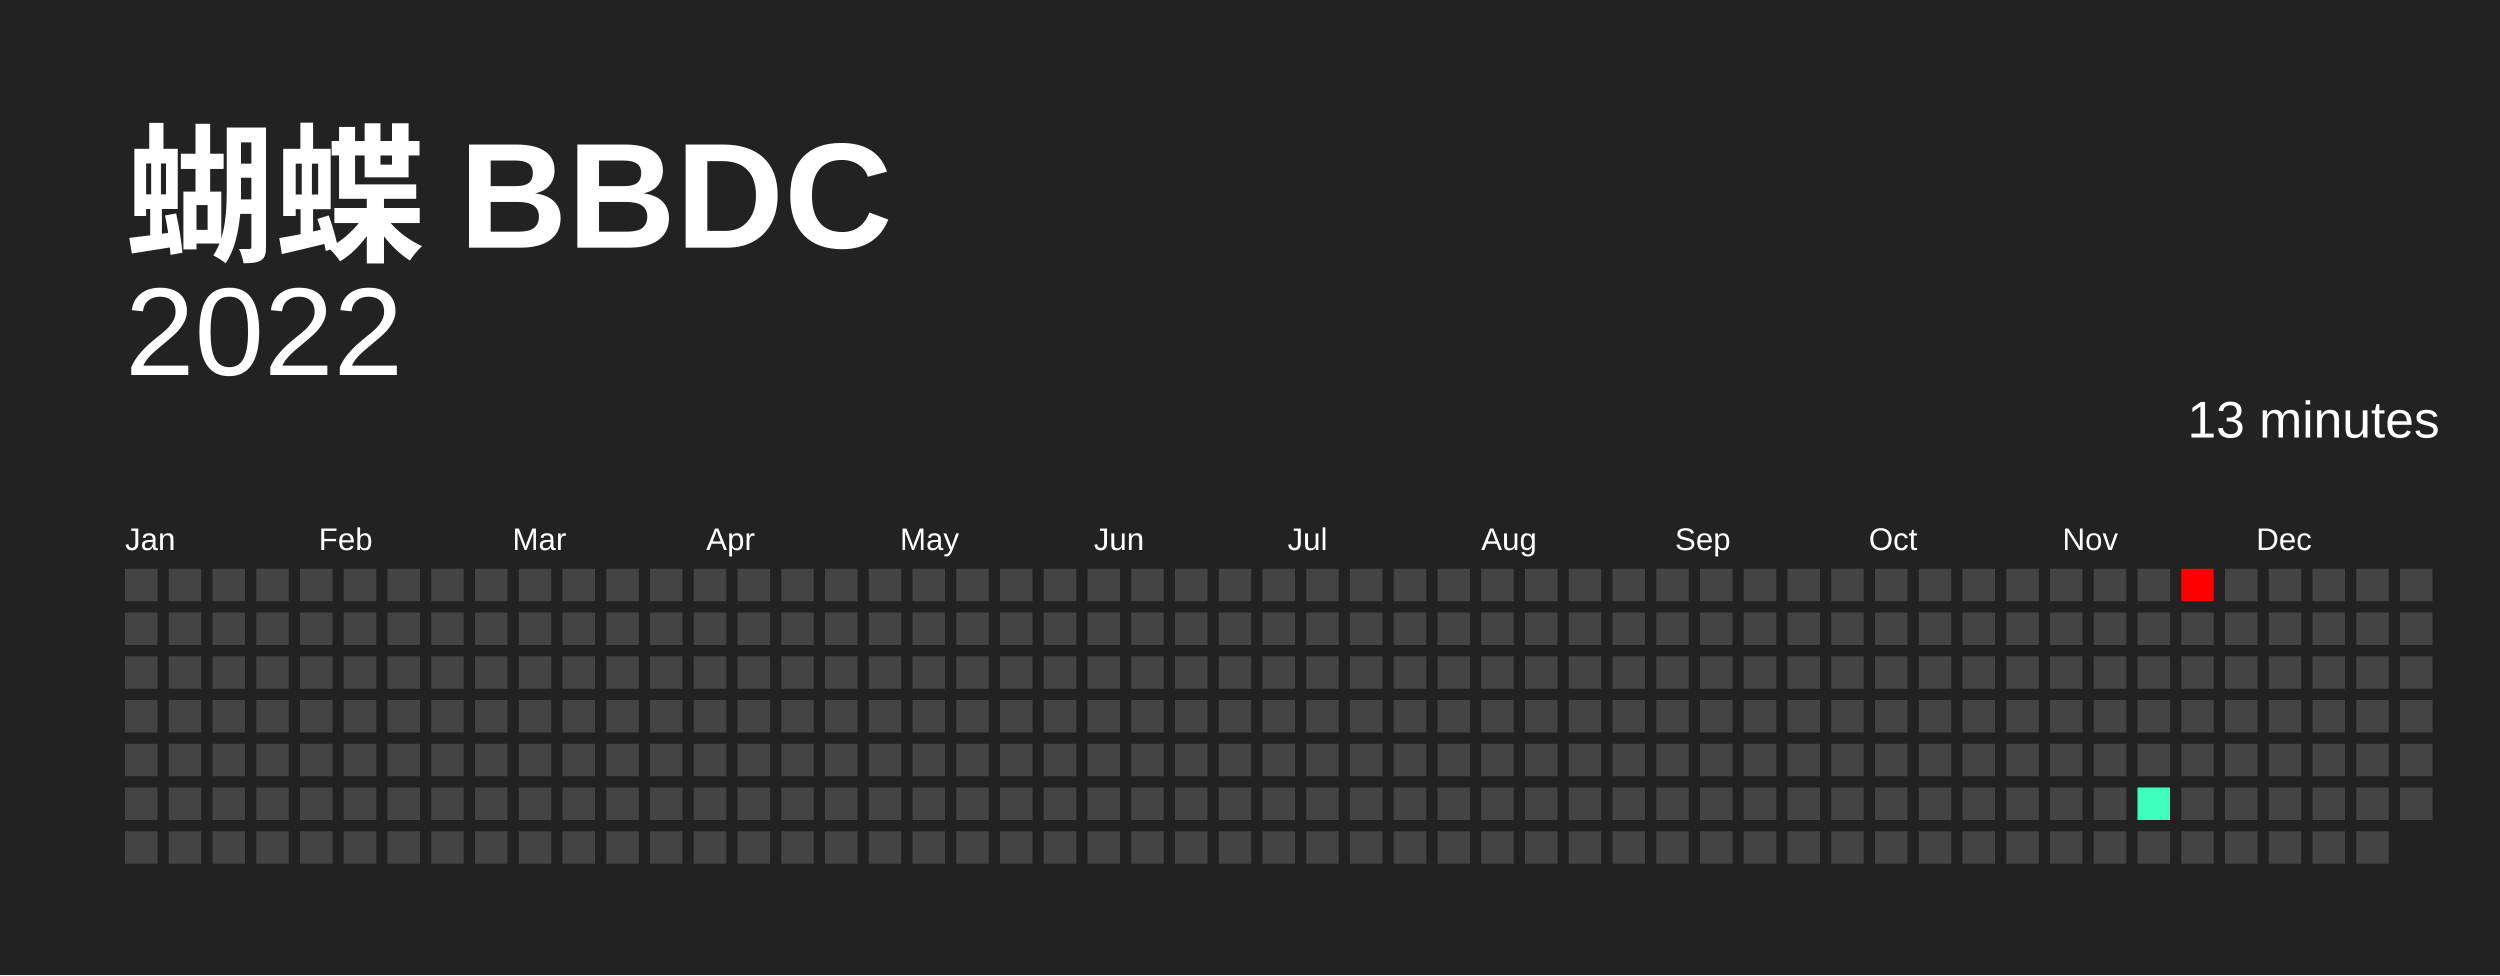
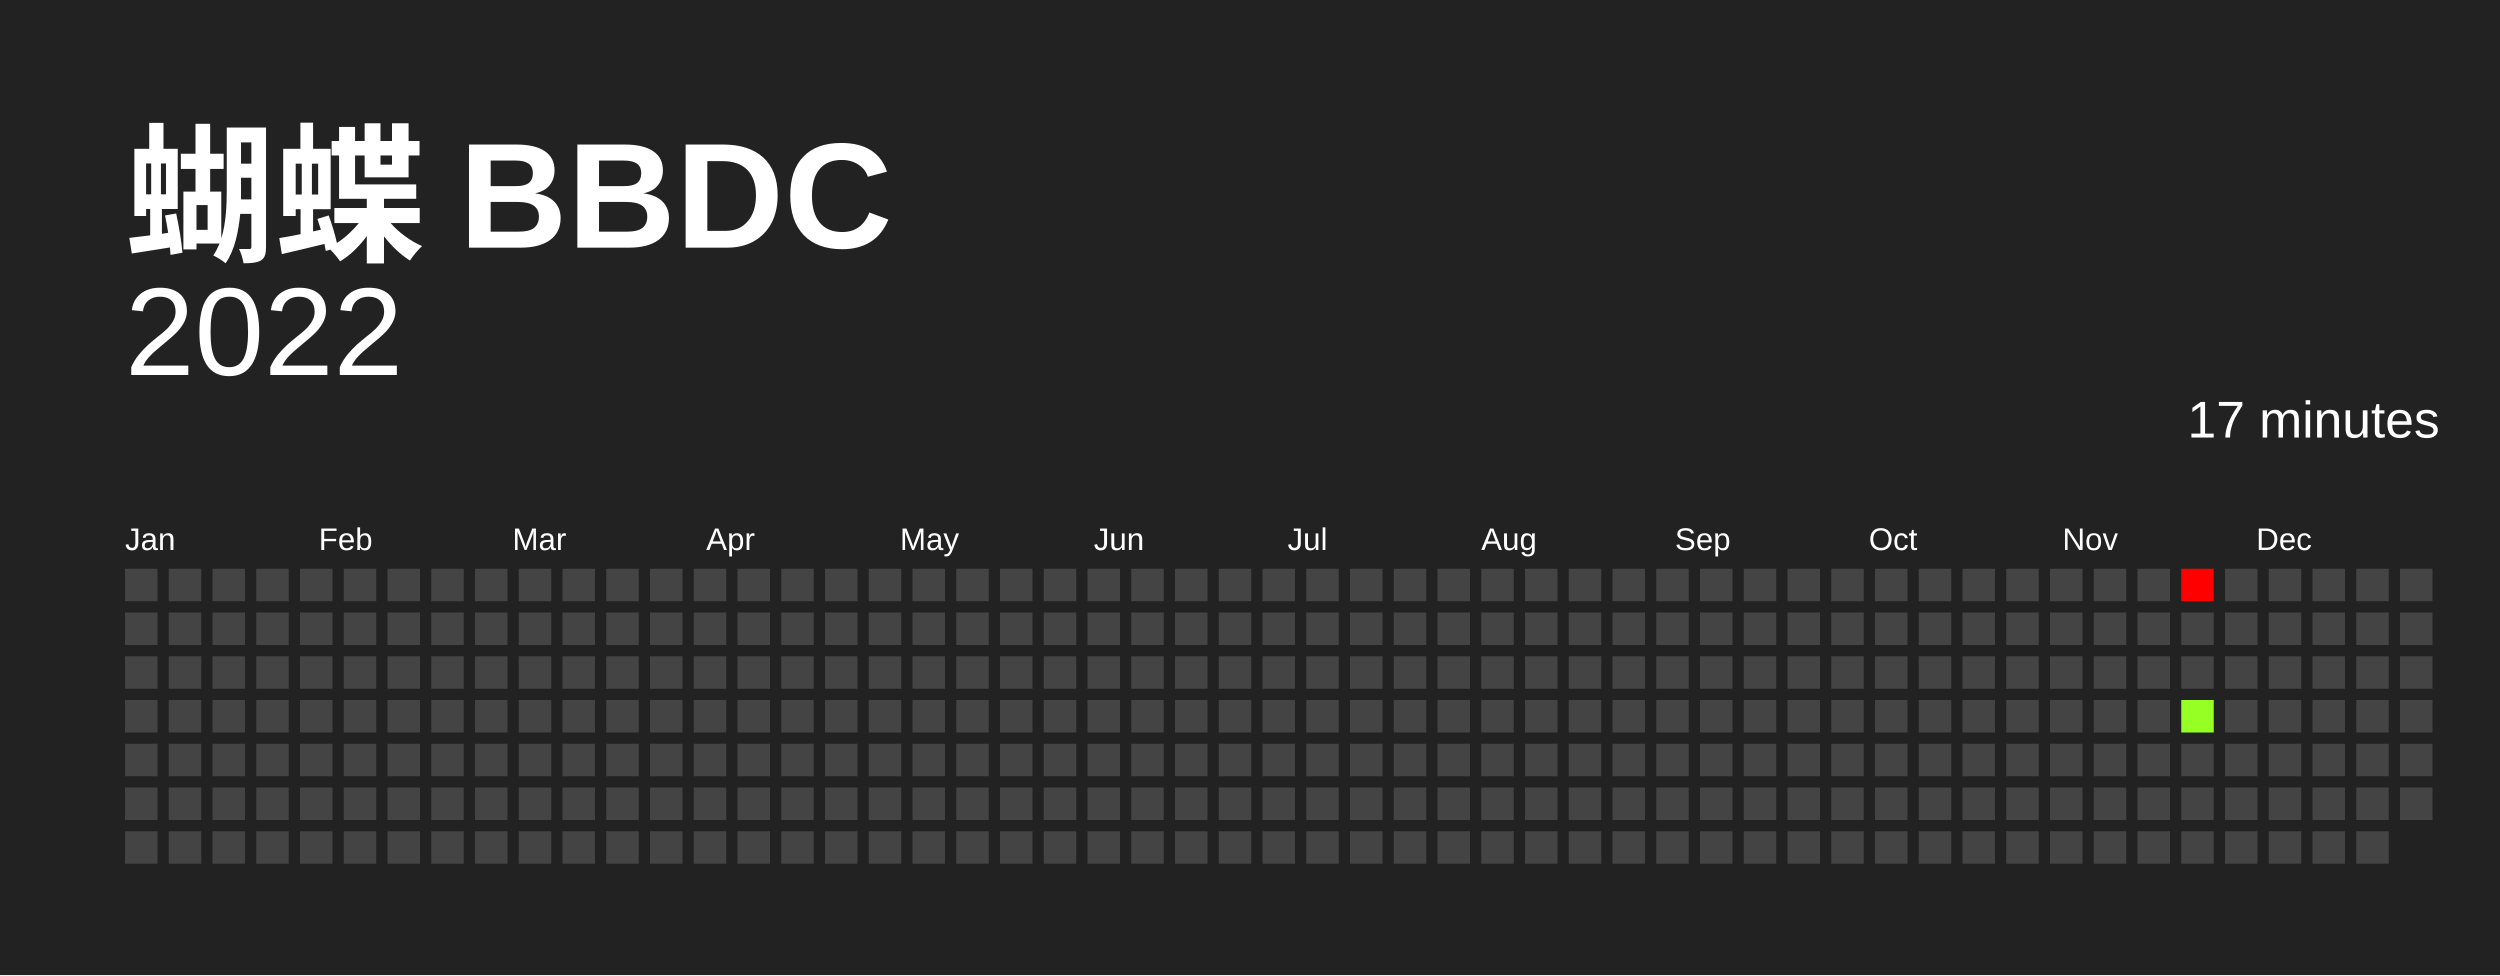
<svg xmlns="http://www.w3.org/2000/svg" baseProfile="full" height="78mm" version="1.1" viewBox="0,0,200,78" width="200mm">
  <defs />
  <rect fill="#222222" height="78" width="200" x="0" y="0" />
  <text fill="#FFFFFF" style="font-size:12px; font-family:Arial; font-weight:bold;" x="10" y="20">蝴蝶 BBDC</text>
  <text alignment-baseline="hanging" fill="#FFFFFF" style="font-size:10.0px; font-family:Arial;" x="10" y="30">2022</text>
-   <text alignment-baseline="hanging" fill="#FFFFFF" style="font-size:4.125px; font-family:Arial;" x="175" y="35">13 minutes</text>
+   <text alignment-baseline="hanging" fill="#FFFFFF" style="font-size:4.125px; font-family:Arial;" x="175" y="35">17 minutes</text>
  <text fill="#FFFFFF" style="font-size:2.5px; font-family:Arial" x="10.0" y="44">Jan</text>
  <text fill="#FFFFFF" style="font-size:2.5px; font-family:Arial" x="25.5" y="44">Feb</text>
  <text fill="#FFFFFF" style="font-size:2.5px; font-family:Arial" x="41.0" y="44">Mar</text>
  <text fill="#FFFFFF" style="font-size:2.5px; font-family:Arial" x="56.5" y="44">Apr</text>
  <text fill="#FFFFFF" style="font-size:2.5px; font-family:Arial" x="72.0" y="44">May</text>
  <text fill="#FFFFFF" style="font-size:2.5px; font-family:Arial" x="87.5" y="44">Jun</text>
  <text fill="#FFFFFF" style="font-size:2.5px; font-family:Arial" x="103.0" y="44">Jul</text>
  <text fill="#FFFFFF" style="font-size:2.5px; font-family:Arial" x="118.5" y="44">Aug</text>
  <text fill="#FFFFFF" style="font-size:2.5px; font-family:Arial" x="134.0" y="44">Sep</text>
  <text fill="#FFFFFF" style="font-size:2.5px; font-family:Arial" x="149.5" y="44">Oct</text>
  <text fill="#FFFFFF" style="font-size:2.5px; font-family:Arial" x="165.0" y="44">Nov</text>
  <text fill="#FFFFFF" style="font-size:2.5px; font-family:Arial" x="180.5" y="44">Dec</text>
  <rect fill="#444444" height="2.6" width="2.6" x="10.0" y="45.5" />
  <rect fill="#444444" height="2.6" width="2.6" x="10.0" y="49.0" />
  <rect fill="#444444" height="2.6" width="2.6" x="10.0" y="52.5" />
  <rect fill="#444444" height="2.6" width="2.6" x="10.0" y="56.0" />
  <rect fill="#444444" height="2.6" width="2.6" x="10.0" y="59.5" />
  <rect fill="#444444" height="2.6" width="2.6" x="10.0" y="63.0" />
  <rect fill="#444444" height="2.6" width="2.6" x="10.0" y="66.5" />
  <rect fill="#444444" height="2.6" width="2.6" x="13.5" y="45.5" />
  <rect fill="#444444" height="2.6" width="2.6" x="13.5" y="49.0" />
  <rect fill="#444444" height="2.6" width="2.6" x="13.5" y="52.5" />
  <rect fill="#444444" height="2.6" width="2.6" x="13.5" y="56.0" />
  <rect fill="#444444" height="2.6" width="2.6" x="13.5" y="59.5" />
  <rect fill="#444444" height="2.6" width="2.6" x="13.5" y="63.0" />
  <rect fill="#444444" height="2.6" width="2.6" x="13.5" y="66.5" />
  <rect fill="#444444" height="2.6" width="2.6" x="17.0" y="45.5" />
  <rect fill="#444444" height="2.6" width="2.6" x="17.0" y="49.0" />
  <rect fill="#444444" height="2.6" width="2.6" x="17.0" y="52.5" />
  <rect fill="#444444" height="2.6" width="2.6" x="17.0" y="56.0" />
  <rect fill="#444444" height="2.6" width="2.6" x="17.0" y="59.5" />
  <rect fill="#444444" height="2.6" width="2.6" x="17.0" y="63.0" />
  <rect fill="#444444" height="2.6" width="2.6" x="17.0" y="66.5" />
  <rect fill="#444444" height="2.6" width="2.6" x="20.5" y="45.5" />
  <rect fill="#444444" height="2.6" width="2.6" x="20.5" y="49.0" />
  <rect fill="#444444" height="2.6" width="2.6" x="20.5" y="52.5" />
  <rect fill="#444444" height="2.6" width="2.6" x="20.5" y="56.0" />
  <rect fill="#444444" height="2.6" width="2.6" x="20.5" y="59.5" />
  <rect fill="#444444" height="2.6" width="2.6" x="20.5" y="63.0" />
  <rect fill="#444444" height="2.6" width="2.6" x="20.5" y="66.5" />
  <rect fill="#444444" height="2.6" width="2.6" x="24.0" y="45.5" />
  <rect fill="#444444" height="2.6" width="2.6" x="24.0" y="49.0" />
  <rect fill="#444444" height="2.6" width="2.6" x="24.0" y="52.5" />
  <rect fill="#444444" height="2.6" width="2.6" x="24.0" y="56.0" />
  <rect fill="#444444" height="2.6" width="2.6" x="24.0" y="59.5" />
  <rect fill="#444444" height="2.6" width="2.6" x="24.0" y="63.0" />
  <rect fill="#444444" height="2.6" width="2.6" x="24.0" y="66.5" />
  <rect fill="#444444" height="2.6" width="2.6" x="27.5" y="45.5" />
  <rect fill="#444444" height="2.6" width="2.6" x="27.5" y="49.0" />
  <rect fill="#444444" height="2.6" width="2.6" x="27.5" y="52.5" />
  <rect fill="#444444" height="2.6" width="2.6" x="27.5" y="56.0" />
  <rect fill="#444444" height="2.6" width="2.6" x="27.5" y="59.5" />
  <rect fill="#444444" height="2.6" width="2.6" x="27.5" y="63.0" />
  <rect fill="#444444" height="2.6" width="2.6" x="27.5" y="66.5" />
  <rect fill="#444444" height="2.6" width="2.6" x="31.0" y="45.5" />
  <rect fill="#444444" height="2.6" width="2.6" x="31.0" y="49.0" />
  <rect fill="#444444" height="2.6" width="2.6" x="31.0" y="52.5" />
  <rect fill="#444444" height="2.6" width="2.6" x="31.0" y="56.0" />
  <rect fill="#444444" height="2.6" width="2.6" x="31.0" y="59.5" />
  <rect fill="#444444" height="2.6" width="2.6" x="31.0" y="63.0" />
  <rect fill="#444444" height="2.6" width="2.6" x="31.0" y="66.5" />
  <rect fill="#444444" height="2.6" width="2.6" x="34.5" y="45.5" />
  <rect fill="#444444" height="2.6" width="2.6" x="34.5" y="49.0" />
  <rect fill="#444444" height="2.6" width="2.6" x="34.5" y="52.5" />
  <rect fill="#444444" height="2.6" width="2.6" x="34.5" y="56.0" />
  <rect fill="#444444" height="2.6" width="2.6" x="34.5" y="59.5" />
  <rect fill="#444444" height="2.6" width="2.6" x="34.5" y="63.0" />
  <rect fill="#444444" height="2.6" width="2.6" x="34.5" y="66.5" />
  <rect fill="#444444" height="2.6" width="2.6" x="38.0" y="45.5" />
  <rect fill="#444444" height="2.6" width="2.6" x="38.0" y="49.0" />
  <rect fill="#444444" height="2.6" width="2.6" x="38.0" y="52.5" />
  <rect fill="#444444" height="2.6" width="2.6" x="38.0" y="56.0" />
  <rect fill="#444444" height="2.6" width="2.6" x="38.0" y="59.5" />
  <rect fill="#444444" height="2.6" width="2.6" x="38.0" y="63.0" />
  <rect fill="#444444" height="2.6" width="2.6" x="38.0" y="66.5" />
  <rect fill="#444444" height="2.6" width="2.6" x="41.5" y="45.5" />
  <rect fill="#444444" height="2.6" width="2.6" x="41.5" y="49.0" />
  <rect fill="#444444" height="2.6" width="2.6" x="41.5" y="52.5" />
  <rect fill="#444444" height="2.6" width="2.6" x="41.5" y="56.0" />
  <rect fill="#444444" height="2.6" width="2.6" x="41.5" y="59.5" />
  <rect fill="#444444" height="2.6" width="2.6" x="41.5" y="63.0" />
  <rect fill="#444444" height="2.6" width="2.6" x="41.5" y="66.5" />
  <rect fill="#444444" height="2.6" width="2.6" x="45.0" y="45.5" />
  <rect fill="#444444" height="2.6" width="2.6" x="45.0" y="49.0" />
  <rect fill="#444444" height="2.6" width="2.6" x="45.0" y="52.5" />
  <rect fill="#444444" height="2.6" width="2.6" x="45.0" y="56.0" />
  <rect fill="#444444" height="2.6" width="2.6" x="45.0" y="59.5" />
  <rect fill="#444444" height="2.6" width="2.6" x="45.0" y="63.0" />
  <rect fill="#444444" height="2.6" width="2.6" x="45.0" y="66.5" />
  <rect fill="#444444" height="2.6" width="2.6" x="48.5" y="45.5" />
  <rect fill="#444444" height="2.6" width="2.6" x="48.5" y="49.0" />
  <rect fill="#444444" height="2.6" width="2.6" x="48.5" y="52.5" />
  <rect fill="#444444" height="2.6" width="2.6" x="48.5" y="56.0" />
  <rect fill="#444444" height="2.6" width="2.6" x="48.5" y="59.5" />
  <rect fill="#444444" height="2.6" width="2.6" x="48.5" y="63.0" />
  <rect fill="#444444" height="2.6" width="2.6" x="48.5" y="66.5" />
  <rect fill="#444444" height="2.6" width="2.6" x="52.0" y="45.5" />
  <rect fill="#444444" height="2.6" width="2.6" x="52.0" y="49.0" />
  <rect fill="#444444" height="2.6" width="2.6" x="52.0" y="52.5" />
  <rect fill="#444444" height="2.6" width="2.6" x="52.0" y="56.0" />
  <rect fill="#444444" height="2.6" width="2.6" x="52.0" y="59.5" />
  <rect fill="#444444" height="2.6" width="2.6" x="52.0" y="63.0" />
  <rect fill="#444444" height="2.6" width="2.6" x="52.0" y="66.5" />
  <rect fill="#444444" height="2.6" width="2.6" x="55.5" y="45.5" />
  <rect fill="#444444" height="2.6" width="2.6" x="55.5" y="49.0" />
  <rect fill="#444444" height="2.6" width="2.6" x="55.5" y="52.5" />
  <rect fill="#444444" height="2.6" width="2.6" x="55.5" y="56.0" />
  <rect fill="#444444" height="2.6" width="2.6" x="55.5" y="59.5" />
  <rect fill="#444444" height="2.6" width="2.6" x="55.5" y="63.0" />
  <rect fill="#444444" height="2.6" width="2.6" x="55.5" y="66.5" />
  <rect fill="#444444" height="2.6" width="2.6" x="59.0" y="45.5" />
  <rect fill="#444444" height="2.6" width="2.6" x="59.0" y="49.0" />
  <rect fill="#444444" height="2.6" width="2.6" x="59.0" y="52.5" />
  <rect fill="#444444" height="2.6" width="2.6" x="59.0" y="56.0" />
  <rect fill="#444444" height="2.6" width="2.6" x="59.0" y="59.5" />
  <rect fill="#444444" height="2.6" width="2.6" x="59.0" y="63.0" />
  <rect fill="#444444" height="2.6" width="2.6" x="59.0" y="66.5" />
  <rect fill="#444444" height="2.6" width="2.6" x="62.5" y="45.5" />
  <rect fill="#444444" height="2.6" width="2.6" x="62.5" y="49.0" />
  <rect fill="#444444" height="2.6" width="2.6" x="62.5" y="52.5" />
  <rect fill="#444444" height="2.6" width="2.6" x="62.5" y="56.0" />
  <rect fill="#444444" height="2.6" width="2.6" x="62.5" y="59.5" />
  <rect fill="#444444" height="2.6" width="2.6" x="62.5" y="63.0" />
  <rect fill="#444444" height="2.6" width="2.6" x="62.5" y="66.5" />
  <rect fill="#444444" height="2.6" width="2.6" x="66.0" y="45.5" />
  <rect fill="#444444" height="2.6" width="2.6" x="66.0" y="49.0" />
  <rect fill="#444444" height="2.6" width="2.6" x="66.0" y="52.5" />
  <rect fill="#444444" height="2.6" width="2.6" x="66.0" y="56.0" />
  <rect fill="#444444" height="2.6" width="2.6" x="66.0" y="59.5" />
  <rect fill="#444444" height="2.6" width="2.6" x="66.0" y="63.0" />
  <rect fill="#444444" height="2.6" width="2.6" x="66.0" y="66.5" />
  <rect fill="#444444" height="2.6" width="2.6" x="69.5" y="45.5" />
  <rect fill="#444444" height="2.6" width="2.6" x="69.5" y="49.0" />
  <rect fill="#444444" height="2.6" width="2.6" x="69.5" y="52.5" />
  <rect fill="#444444" height="2.6" width="2.6" x="69.5" y="56.0" />
  <rect fill="#444444" height="2.6" width="2.6" x="69.5" y="59.5" />
  <rect fill="#444444" height="2.6" width="2.6" x="69.5" y="63.0" />
  <rect fill="#444444" height="2.6" width="2.6" x="69.5" y="66.5" />
  <rect fill="#444444" height="2.6" width="2.6" x="73.0" y="45.5" />
  <rect fill="#444444" height="2.6" width="2.6" x="73.0" y="49.0" />
  <rect fill="#444444" height="2.6" width="2.6" x="73.0" y="52.5" />
  <rect fill="#444444" height="2.6" width="2.6" x="73.0" y="56.0" />
  <rect fill="#444444" height="2.6" width="2.6" x="73.0" y="59.5" />
  <rect fill="#444444" height="2.6" width="2.6" x="73.0" y="63.0" />
  <rect fill="#444444" height="2.6" width="2.6" x="73.0" y="66.5" />
  <rect fill="#444444" height="2.6" width="2.6" x="76.5" y="45.5" />
  <rect fill="#444444" height="2.6" width="2.6" x="76.5" y="49.0" />
  <rect fill="#444444" height="2.6" width="2.6" x="76.5" y="52.5" />
  <rect fill="#444444" height="2.6" width="2.6" x="76.5" y="56.0" />
  <rect fill="#444444" height="2.6" width="2.6" x="76.5" y="59.5" />
  <rect fill="#444444" height="2.6" width="2.6" x="76.5" y="63.0" />
  <rect fill="#444444" height="2.6" width="2.6" x="76.5" y="66.5" />
  <rect fill="#444444" height="2.6" width="2.6" x="80.0" y="45.5" />
  <rect fill="#444444" height="2.6" width="2.6" x="80.0" y="49.0" />
  <rect fill="#444444" height="2.6" width="2.6" x="80.0" y="52.5" />
  <rect fill="#444444" height="2.6" width="2.6" x="80.0" y="56.0" />
  <rect fill="#444444" height="2.6" width="2.6" x="80.0" y="59.5" />
  <rect fill="#444444" height="2.6" width="2.6" x="80.0" y="63.0" />
  <rect fill="#444444" height="2.6" width="2.6" x="80.0" y="66.5" />
  <rect fill="#444444" height="2.6" width="2.6" x="83.5" y="45.5" />
  <rect fill="#444444" height="2.6" width="2.6" x="83.5" y="49.0" />
  <rect fill="#444444" height="2.6" width="2.6" x="83.5" y="52.5" />
  <rect fill="#444444" height="2.6" width="2.6" x="83.5" y="56.0" />
  <rect fill="#444444" height="2.6" width="2.6" x="83.5" y="59.5" />
  <rect fill="#444444" height="2.6" width="2.6" x="83.5" y="63.0" />
  <rect fill="#444444" height="2.6" width="2.6" x="83.5" y="66.5" />
  <rect fill="#444444" height="2.6" width="2.6" x="87.0" y="45.5" />
  <rect fill="#444444" height="2.6" width="2.6" x="87.0" y="49.0" />
  <rect fill="#444444" height="2.6" width="2.6" x="87.0" y="52.5" />
  <rect fill="#444444" height="2.6" width="2.6" x="87.0" y="56.0" />
  <rect fill="#444444" height="2.6" width="2.6" x="87.0" y="59.5" />
  <rect fill="#444444" height="2.6" width="2.6" x="87.0" y="63.0" />
  <rect fill="#444444" height="2.6" width="2.6" x="87.0" y="66.5" />
  <rect fill="#444444" height="2.6" width="2.6" x="90.5" y="45.5" />
  <rect fill="#444444" height="2.6" width="2.6" x="90.5" y="49.0" />
  <rect fill="#444444" height="2.6" width="2.6" x="90.5" y="52.5" />
  <rect fill="#444444" height="2.6" width="2.6" x="90.5" y="56.0" />
  <rect fill="#444444" height="2.6" width="2.6" x="90.5" y="59.5" />
  <rect fill="#444444" height="2.6" width="2.6" x="90.5" y="63.0" />
  <rect fill="#444444" height="2.6" width="2.6" x="90.5" y="66.5" />
  <rect fill="#444444" height="2.6" width="2.6" x="94.0" y="45.5" />
  <rect fill="#444444" height="2.6" width="2.6" x="94.0" y="49.0" />
  <rect fill="#444444" height="2.6" width="2.6" x="94.0" y="52.5" />
  <rect fill="#444444" height="2.6" width="2.6" x="94.0" y="56.0" />
  <rect fill="#444444" height="2.6" width="2.6" x="94.0" y="59.5" />
  <rect fill="#444444" height="2.6" width="2.6" x="94.0" y="63.0" />
  <rect fill="#444444" height="2.6" width="2.6" x="94.0" y="66.5" />
  <rect fill="#444444" height="2.6" width="2.6" x="97.5" y="45.5" />
  <rect fill="#444444" height="2.6" width="2.6" x="97.5" y="49.0" />
  <rect fill="#444444" height="2.6" width="2.6" x="97.5" y="52.5" />
  <rect fill="#444444" height="2.6" width="2.6" x="97.5" y="56.0" />
  <rect fill="#444444" height="2.6" width="2.6" x="97.5" y="59.5" />
  <rect fill="#444444" height="2.6" width="2.6" x="97.5" y="63.0" />
  <rect fill="#444444" height="2.6" width="2.6" x="97.5" y="66.5" />
  <rect fill="#444444" height="2.6" width="2.6" x="101.0" y="45.5" />
  <rect fill="#444444" height="2.6" width="2.6" x="101.0" y="49.0" />
  <rect fill="#444444" height="2.6" width="2.6" x="101.0" y="52.5" />
  <rect fill="#444444" height="2.6" width="2.6" x="101.0" y="56.0" />
  <rect fill="#444444" height="2.6" width="2.6" x="101.0" y="59.5" />
  <rect fill="#444444" height="2.6" width="2.6" x="101.0" y="63.0" />
  <rect fill="#444444" height="2.6" width="2.6" x="101.0" y="66.5" />
  <rect fill="#444444" height="2.6" width="2.6" x="104.5" y="45.5" />
  <rect fill="#444444" height="2.6" width="2.6" x="104.5" y="49.0" />
  <rect fill="#444444" height="2.6" width="2.6" x="104.5" y="52.5" />
  <rect fill="#444444" height="2.6" width="2.6" x="104.5" y="56.0" />
  <rect fill="#444444" height="2.6" width="2.6" x="104.5" y="59.5" />
  <rect fill="#444444" height="2.6" width="2.6" x="104.5" y="63.0" />
  <rect fill="#444444" height="2.6" width="2.6" x="104.5" y="66.5" />
  <rect fill="#444444" height="2.6" width="2.6" x="108.0" y="45.5" />
  <rect fill="#444444" height="2.6" width="2.6" x="108.0" y="49.0" />
  <rect fill="#444444" height="2.6" width="2.6" x="108.0" y="52.5" />
  <rect fill="#444444" height="2.6" width="2.6" x="108.0" y="56.0" />
  <rect fill="#444444" height="2.6" width="2.6" x="108.0" y="59.5" />
  <rect fill="#444444" height="2.6" width="2.6" x="108.0" y="63.0" />
  <rect fill="#444444" height="2.6" width="2.6" x="108.0" y="66.5" />
  <rect fill="#444444" height="2.6" width="2.6" x="111.5" y="45.5" />
  <rect fill="#444444" height="2.6" width="2.6" x="111.5" y="49.0" />
  <rect fill="#444444" height="2.6" width="2.6" x="111.5" y="52.5" />
  <rect fill="#444444" height="2.6" width="2.6" x="111.5" y="56.0" />
  <rect fill="#444444" height="2.6" width="2.6" x="111.5" y="59.5" />
  <rect fill="#444444" height="2.6" width="2.6" x="111.5" y="63.0" />
  <rect fill="#444444" height="2.6" width="2.6" x="111.5" y="66.5" />
  <rect fill="#444444" height="2.6" width="2.6" x="115.0" y="45.5" />
  <rect fill="#444444" height="2.6" width="2.6" x="115.0" y="49.0" />
  <rect fill="#444444" height="2.6" width="2.6" x="115.0" y="52.5" />
  <rect fill="#444444" height="2.6" width="2.6" x="115.0" y="56.0" />
  <rect fill="#444444" height="2.6" width="2.6" x="115.0" y="59.5" />
  <rect fill="#444444" height="2.6" width="2.6" x="115.0" y="63.0" />
  <rect fill="#444444" height="2.6" width="2.6" x="115.0" y="66.5" />
  <rect fill="#444444" height="2.6" width="2.6" x="118.5" y="45.5" />
  <rect fill="#444444" height="2.6" width="2.6" x="118.5" y="49.0" />
  <rect fill="#444444" height="2.6" width="2.6" x="118.5" y="52.5" />
  <rect fill="#444444" height="2.6" width="2.6" x="118.5" y="56.0" />
  <rect fill="#444444" height="2.6" width="2.6" x="118.5" y="59.5" />
  <rect fill="#444444" height="2.6" width="2.6" x="118.5" y="63.0" />
  <rect fill="#444444" height="2.6" width="2.6" x="118.5" y="66.5" />
  <rect fill="#444444" height="2.6" width="2.6" x="122.0" y="45.5" />
  <rect fill="#444444" height="2.6" width="2.6" x="122.0" y="49.0" />
  <rect fill="#444444" height="2.6" width="2.6" x="122.0" y="52.5" />
  <rect fill="#444444" height="2.6" width="2.6" x="122.0" y="56.0" />
  <rect fill="#444444" height="2.6" width="2.6" x="122.0" y="59.5" />
  <rect fill="#444444" height="2.6" width="2.6" x="122.0" y="63.0" />
  <rect fill="#444444" height="2.6" width="2.6" x="122.0" y="66.5" />
  <rect fill="#444444" height="2.6" width="2.6" x="125.5" y="45.5" />
  <rect fill="#444444" height="2.6" width="2.6" x="125.5" y="49.0" />
  <rect fill="#444444" height="2.6" width="2.6" x="125.5" y="52.5" />
  <rect fill="#444444" height="2.6" width="2.6" x="125.5" y="56.0" />
  <rect fill="#444444" height="2.6" width="2.6" x="125.5" y="59.5" />
  <rect fill="#444444" height="2.6" width="2.6" x="125.5" y="63.0" />
  <rect fill="#444444" height="2.6" width="2.6" x="125.5" y="66.5" />
  <rect fill="#444444" height="2.6" width="2.6" x="129.0" y="45.5" />
  <rect fill="#444444" height="2.6" width="2.6" x="129.0" y="49.0" />
  <rect fill="#444444" height="2.6" width="2.6" x="129.0" y="52.5" />
  <rect fill="#444444" height="2.6" width="2.6" x="129.0" y="56.0" />
  <rect fill="#444444" height="2.6" width="2.6" x="129.0" y="59.5" />
  <rect fill="#444444" height="2.6" width="2.6" x="129.0" y="63.0" />
  <rect fill="#444444" height="2.6" width="2.6" x="129.0" y="66.5" />
  <rect fill="#444444" height="2.6" width="2.6" x="132.5" y="45.5" />
  <rect fill="#444444" height="2.6" width="2.6" x="132.5" y="49.0" />
  <rect fill="#444444" height="2.6" width="2.6" x="132.5" y="52.5" />
  <rect fill="#444444" height="2.6" width="2.6" x="132.5" y="56.0" />
  <rect fill="#444444" height="2.6" width="2.6" x="132.5" y="59.5" />
  <rect fill="#444444" height="2.6" width="2.6" x="132.5" y="63.0" />
  <rect fill="#444444" height="2.6" width="2.6" x="132.5" y="66.5" />
  <rect fill="#444444" height="2.6" width="2.6" x="136.0" y="45.5" />
  <rect fill="#444444" height="2.6" width="2.6" x="136.0" y="49.0" />
  <rect fill="#444444" height="2.6" width="2.6" x="136.0" y="52.5" />
  <rect fill="#444444" height="2.6" width="2.6" x="136.0" y="56.0" />
  <rect fill="#444444" height="2.6" width="2.6" x="136.0" y="59.5" />
  <rect fill="#444444" height="2.6" width="2.6" x="136.0" y="63.0" />
  <rect fill="#444444" height="2.6" width="2.6" x="136.0" y="66.5" />
  <rect fill="#444444" height="2.6" width="2.6" x="139.5" y="45.5" />
  <rect fill="#444444" height="2.6" width="2.6" x="139.5" y="49.0" />
  <rect fill="#444444" height="2.6" width="2.6" x="139.5" y="52.5" />
  <rect fill="#444444" height="2.6" width="2.6" x="139.5" y="56.0" />
  <rect fill="#444444" height="2.6" width="2.6" x="139.5" y="59.5" />
  <rect fill="#444444" height="2.6" width="2.6" x="139.5" y="63.0" />
  <rect fill="#444444" height="2.6" width="2.6" x="139.5" y="66.5" />
  <rect fill="#444444" height="2.6" width="2.6" x="143.0" y="45.5" />
  <rect fill="#444444" height="2.6" width="2.6" x="143.0" y="49.0" />
  <rect fill="#444444" height="2.6" width="2.6" x="143.0" y="52.5" />
  <rect fill="#444444" height="2.6" width="2.6" x="143.0" y="56.0" />
  <rect fill="#444444" height="2.6" width="2.6" x="143.0" y="59.5" />
  <rect fill="#444444" height="2.6" width="2.6" x="143.0" y="63.0" />
  <rect fill="#444444" height="2.6" width="2.6" x="143.0" y="66.5" />
  <rect fill="#444444" height="2.6" width="2.6" x="146.5" y="45.5" />
  <rect fill="#444444" height="2.6" width="2.6" x="146.5" y="49.0" />
  <rect fill="#444444" height="2.6" width="2.6" x="146.5" y="52.5" />
  <rect fill="#444444" height="2.6" width="2.6" x="146.5" y="56.0" />
  <rect fill="#444444" height="2.6" width="2.6" x="146.5" y="59.5" />
  <rect fill="#444444" height="2.6" width="2.6" x="146.5" y="63.0" />
  <rect fill="#444444" height="2.6" width="2.6" x="146.5" y="66.5" />
  <rect fill="#444444" height="2.6" width="2.6" x="150.0" y="45.5" />
  <rect fill="#444444" height="2.6" width="2.6" x="150.0" y="49.0" />
  <rect fill="#444444" height="2.6" width="2.6" x="150.0" y="52.5" />
  <rect fill="#444444" height="2.6" width="2.6" x="150.0" y="56.0" />
  <rect fill="#444444" height="2.6" width="2.6" x="150.0" y="59.5" />
  <rect fill="#444444" height="2.6" width="2.6" x="150.0" y="63.0" />
  <rect fill="#444444" height="2.6" width="2.6" x="150.0" y="66.5" />
  <rect fill="#444444" height="2.6" width="2.6" x="153.5" y="45.5" />
  <rect fill="#444444" height="2.6" width="2.6" x="153.5" y="49.0" />
  <rect fill="#444444" height="2.6" width="2.6" x="153.5" y="52.5" />
  <rect fill="#444444" height="2.6" width="2.6" x="153.5" y="56.0" />
  <rect fill="#444444" height="2.6" width="2.6" x="153.5" y="59.5" />
  <rect fill="#444444" height="2.6" width="2.6" x="153.5" y="63.0" />
  <rect fill="#444444" height="2.6" width="2.6" x="153.5" y="66.5" />
  <rect fill="#444444" height="2.6" width="2.6" x="157.0" y="45.5" />
  <rect fill="#444444" height="2.6" width="2.6" x="157.0" y="49.0" />
  <rect fill="#444444" height="2.6" width="2.6" x="157.0" y="52.5" />
  <rect fill="#444444" height="2.6" width="2.6" x="157.0" y="56.0" />
  <rect fill="#444444" height="2.6" width="2.6" x="157.0" y="59.5" />
  <rect fill="#444444" height="2.6" width="2.6" x="157.0" y="63.0" />
  <rect fill="#444444" height="2.6" width="2.6" x="157.0" y="66.5" />
  <rect fill="#444444" height="2.6" width="2.6" x="160.5" y="45.5" />
  <rect fill="#444444" height="2.6" width="2.6" x="160.5" y="49.0" />
  <rect fill="#444444" height="2.6" width="2.6" x="160.5" y="52.5" />
  <rect fill="#444444" height="2.6" width="2.6" x="160.5" y="56.0" />
  <rect fill="#444444" height="2.6" width="2.6" x="160.5" y="59.5" />
  <rect fill="#444444" height="2.6" width="2.6" x="160.5" y="63.0" />
  <rect fill="#444444" height="2.6" width="2.6" x="160.5" y="66.5" />
  <rect fill="#444444" height="2.6" width="2.6" x="164.0" y="45.5" />
  <rect fill="#444444" height="2.6" width="2.6" x="164.0" y="49.0" />
  <rect fill="#444444" height="2.6" width="2.6" x="164.0" y="52.5" />
  <rect fill="#444444" height="2.6" width="2.6" x="164.0" y="56.0" />
  <rect fill="#444444" height="2.6" width="2.6" x="164.0" y="59.5" />
  <rect fill="#444444" height="2.6" width="2.6" x="164.0" y="63.0" />
  <rect fill="#444444" height="2.6" width="2.6" x="164.0" y="66.5" />
  <rect fill="#444444" height="2.6" width="2.6" x="167.5" y="45.5" />
  <rect fill="#444444" height="2.6" width="2.6" x="167.5" y="49.0" />
  <rect fill="#444444" height="2.6" width="2.6" x="167.5" y="52.5" />
  <rect fill="#444444" height="2.6" width="2.6" x="167.5" y="56.0" />
  <rect fill="#444444" height="2.6" width="2.6" x="167.5" y="59.5" />
  <rect fill="#444444" height="2.6" width="2.6" x="167.5" y="63.0" />
  <rect fill="#444444" height="2.6" width="2.6" x="167.5" y="66.5" />
  <rect fill="#444444" height="2.6" width="2.6" x="171.0" y="45.5" />
  <rect fill="#444444" height="2.6" width="2.6" x="171.0" y="49.0" />
  <rect fill="#444444" height="2.6" width="2.6" x="171.0" y="52.5" />
  <rect fill="#444444" height="2.6" width="2.6" x="171.0" y="56.0" />
  <rect fill="#444444" height="2.6" width="2.6" x="171.0" y="59.5" />
-   <rect fill="#3fffbe" height="2.6" width="2.6" x="171.0" y="63.0" />
+   <rect fill="#444444" height="2.6" width="2.6" x="171.0" y="63.0" />
  <rect fill="#444444" height="2.6" width="2.6" x="171.0" y="66.5" />
  <rect fill="red" height="2.6" width="2.6" x="174.5" y="45.5" />
  <rect fill="#444444" height="2.6" width="2.6" x="174.5" y="49.0" />
  <rect fill="#444444" height="2.6" width="2.6" x="174.5" y="52.5" />
-   <rect fill="#444444" height="2.6" width="2.6" x="174.5" y="56.0" />
+   <rect fill="#96ff23" height="2.6" width="2.6" x="174.5" y="56.0" />
  <rect fill="#444444" height="2.6" width="2.6" x="174.5" y="59.5" />
  <rect fill="#444444" height="2.6" width="2.6" x="174.5" y="63.0" />
  <rect fill="#444444" height="2.6" width="2.6" x="174.5" y="66.5" />
  <rect fill="#444444" height="2.6" width="2.6" x="178.0" y="45.5" />
  <rect fill="#444444" height="2.6" width="2.6" x="178.0" y="49.0" />
  <rect fill="#444444" height="2.6" width="2.6" x="178.0" y="52.5" />
  <rect fill="#444444" height="2.6" width="2.6" x="178.0" y="56.0" />
  <rect fill="#444444" height="2.6" width="2.6" x="178.0" y="59.5" />
  <rect fill="#444444" height="2.6" width="2.6" x="178.0" y="63.0" />
  <rect fill="#444444" height="2.6" width="2.6" x="178.0" y="66.5" />
  <rect fill="#444444" height="2.6" width="2.6" x="181.5" y="45.5" />
  <rect fill="#444444" height="2.6" width="2.6" x="181.5" y="49.0" />
  <rect fill="#444444" height="2.6" width="2.6" x="181.5" y="52.5" />
  <rect fill="#444444" height="2.6" width="2.6" x="181.5" y="56.0" />
  <rect fill="#444444" height="2.6" width="2.6" x="181.5" y="59.5" />
  <rect fill="#444444" height="2.6" width="2.6" x="181.5" y="63.0" />
  <rect fill="#444444" height="2.6" width="2.6" x="181.5" y="66.5" />
  <rect fill="#444444" height="2.6" width="2.6" x="185.0" y="45.5" />
  <rect fill="#444444" height="2.6" width="2.6" x="185.0" y="49.0" />
  <rect fill="#444444" height="2.6" width="2.6" x="185.0" y="52.5" />
  <rect fill="#444444" height="2.6" width="2.6" x="185.0" y="56.0" />
  <rect fill="#444444" height="2.6" width="2.6" x="185.0" y="59.5" />
  <rect fill="#444444" height="2.6" width="2.6" x="185.0" y="63.0" />
  <rect fill="#444444" height="2.6" width="2.6" x="185.0" y="66.5" />
  <rect fill="#444444" height="2.6" width="2.6" x="188.5" y="45.5" />
  <rect fill="#444444" height="2.6" width="2.6" x="188.5" y="49.0" />
  <rect fill="#444444" height="2.6" width="2.6" x="188.5" y="52.5" />
  <rect fill="#444444" height="2.6" width="2.6" x="188.5" y="56.0" />
  <rect fill="#444444" height="2.6" width="2.6" x="188.5" y="59.5" />
  <rect fill="#444444" height="2.6" width="2.6" x="188.5" y="63.0" />
  <rect fill="#444444" height="2.6" width="2.6" x="188.5" y="66.5" />
  <rect fill="#444444" height="2.6" width="2.6" x="192.0" y="45.5" />
  <rect fill="#444444" height="2.6" width="2.6" x="192.0" y="49.0" />
  <rect fill="#444444" height="2.6" width="2.6" x="192.0" y="52.5" />
  <rect fill="#444444" height="2.6" width="2.6" x="192.0" y="56.0" />
  <rect fill="#444444" height="2.6" width="2.6" x="192.0" y="59.5" />
  <rect fill="#444444" height="2.6" width="2.6" x="192.0" y="63.0" />
</svg>
